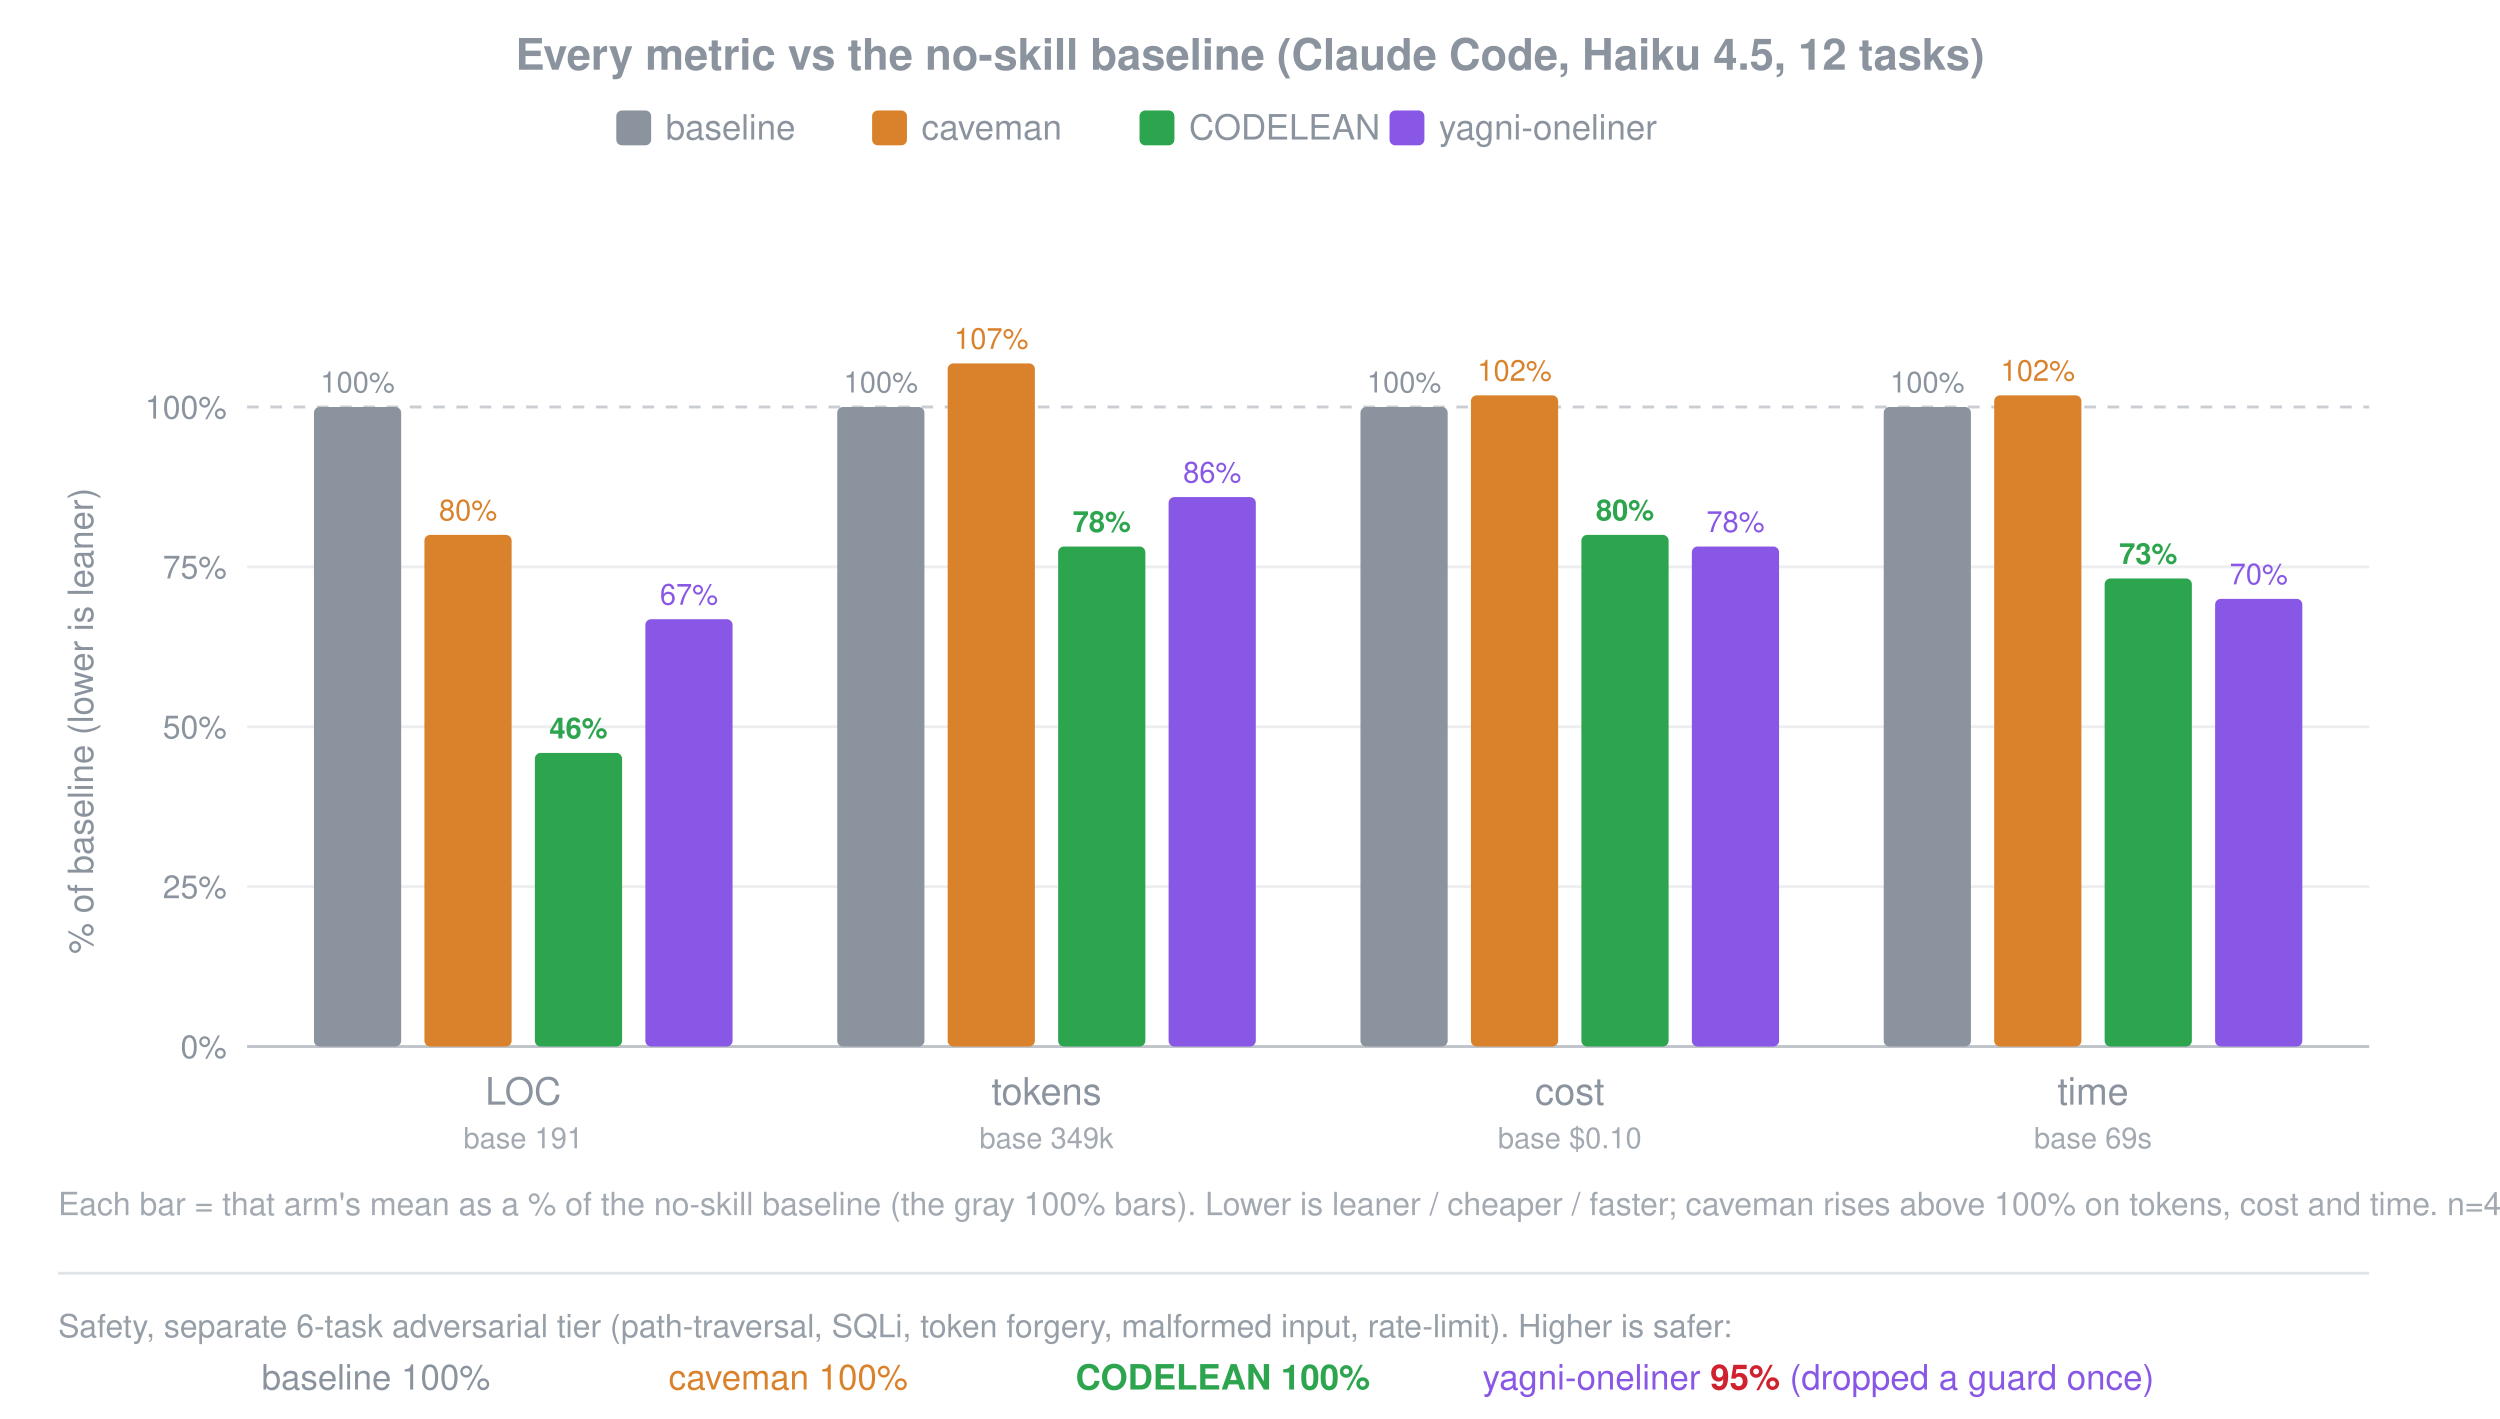
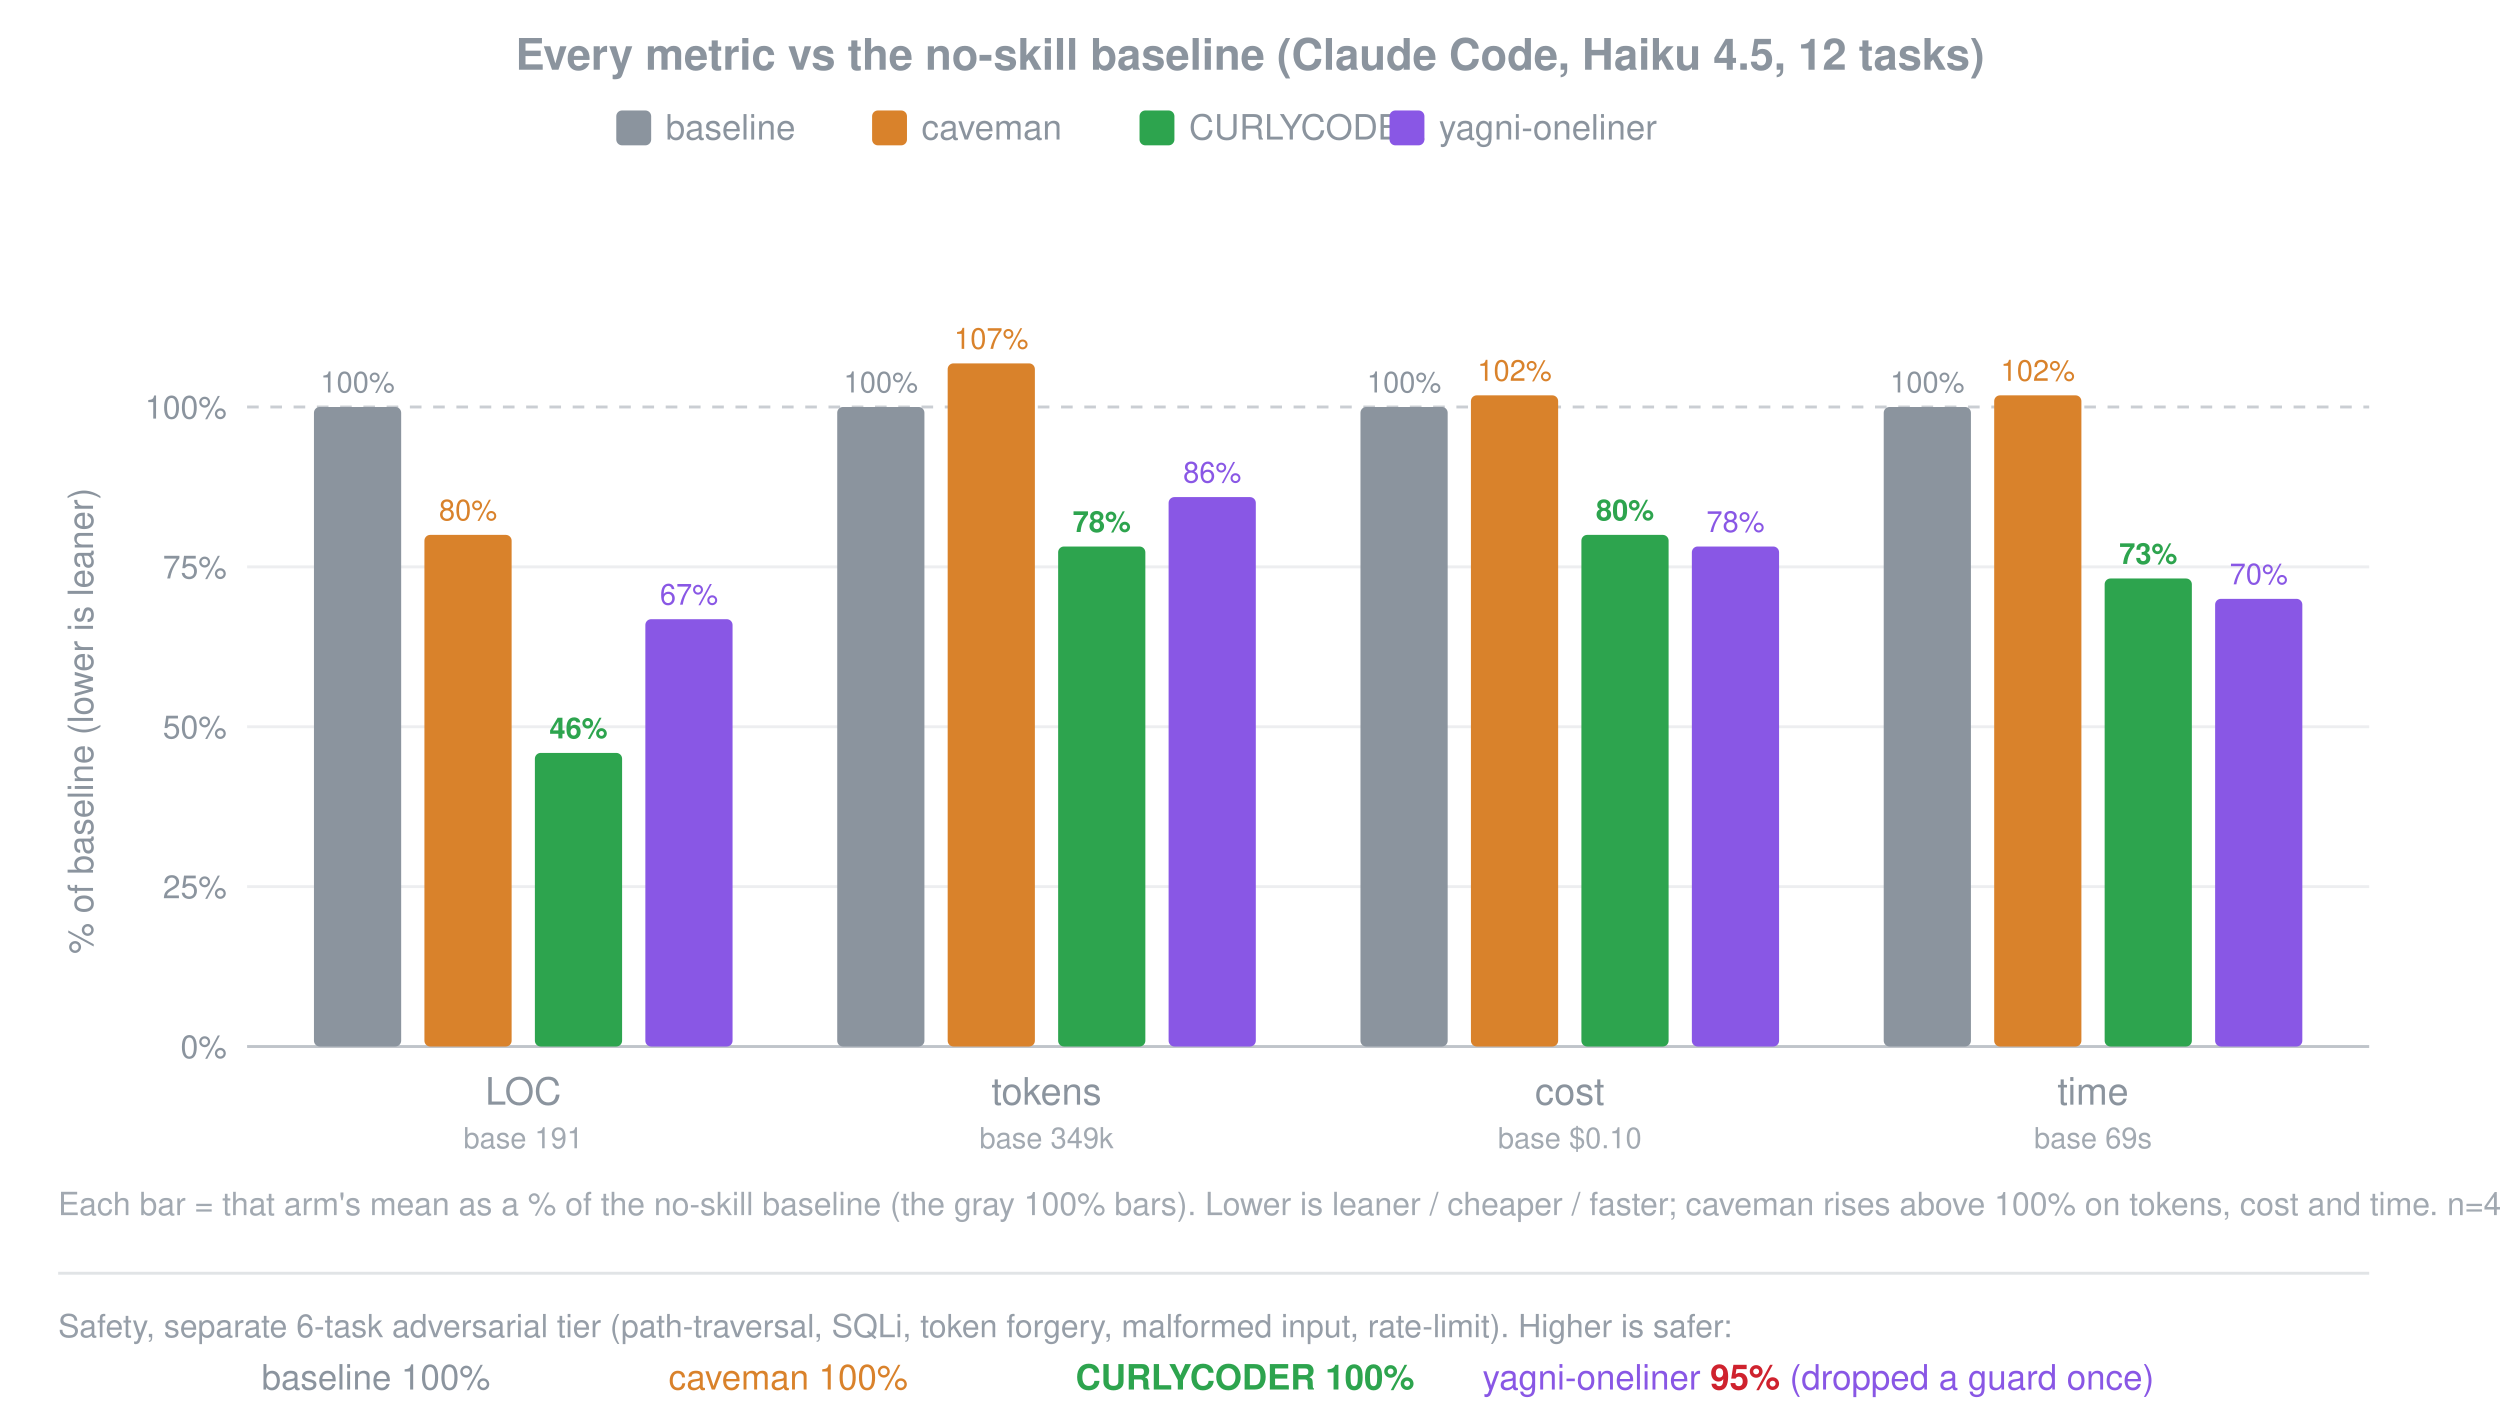
<svg xmlns="http://www.w3.org/2000/svg" viewBox="0 0 860 488" font-family="-apple-system, 'Segoe UI', Helvetica, Arial, sans-serif">
  <text x="430" y="24" font-size="15" font-weight="600" fill="#8b949e" text-anchor="middle">Every metric vs the no-skill baseline (Claude Code, Haiku 4.5, 12 tasks)</text>
  <rect x="212" y="38" width="12" height="12" rx="2" fill="#8b949e" />
  <text x="229" y="48" font-size="12" fill="#8b949e">baseline</text>
  <rect x="300" y="38" width="12" height="12" rx="2" fill="#d9822b" />
  <text x="317" y="48" font-size="12" fill="#8b949e">caveman</text>
  <rect x="392" y="38" width="12" height="12" rx="2" fill="#2da44e" />
-   <text x="409" y="48" font-size="12" fill="#8b949e">CODELEAN</text>
+   <text x="409" y="48" font-size="12" fill="#8b949e">CURLYCODER</text>
  <rect x="478" y="38" width="12" height="12" rx="2" fill="#8957e5" />
  <text x="495" y="48" font-size="12" fill="#8b949e">yagni-oneliner</text>
  <text x="32" y="248" font-size="12" fill="#8b949e" text-anchor="middle" transform="rotate(-90 32 248)">% of baseline (lower is leaner)</text>
  <line x1="85" y1="360" x2="815" y2="360" stroke="#8b949e" stroke-opacity="0.55" />
  <line x1="85" y1="305" x2="815" y2="305" stroke="#8b949e" stroke-opacity="0.16" />
  <line x1="85" y1="250" x2="815" y2="250" stroke="#8b949e" stroke-opacity="0.16" />
  <line x1="85" y1="195" x2="815" y2="195" stroke="#8b949e" stroke-opacity="0.16" />
  <line x1="85" y1="140" x2="815" y2="140" stroke="#8b949e" stroke-opacity="0.45" stroke-dasharray="4 4" />
  <text x="78" y="364" font-size="11" fill="#8b949e" text-anchor="end">0%</text>
  <text x="78" y="309" font-size="11" fill="#8b949e" text-anchor="end">25%</text>
  <text x="78" y="254" font-size="11" fill="#8b949e" text-anchor="end">50%</text>
  <text x="78" y="199" font-size="11" fill="#8b949e" text-anchor="end">75%</text>
  <text x="78" y="144" font-size="11" fill="#8b949e" text-anchor="end">100%</text>
  <rect x="108" y="140" width="30" height="220" rx="2" fill="#8b949e" />
  <text x="123" y="135" font-size="10" fill="#8b949e" text-anchor="middle">100%</text>
  <rect x="146" y="184" width="30" height="176" rx="2" fill="#d9822b" />
  <text x="161" y="179" font-size="10" fill="#d9822b" text-anchor="middle">80%</text>
  <rect x="184" y="259" width="30" height="101" rx="2" fill="#2da44e" />
  <text x="199" y="254" font-size="10" font-weight="600" fill="#2da44e" text-anchor="middle">46%</text>
  <rect x="222" y="213" width="30" height="147" rx="2" fill="#8957e5" />
  <text x="237" y="208" font-size="10" fill="#8957e5" text-anchor="middle">67%</text>
  <text x="180" y="380" font-size="13" fill="#8b949e" text-anchor="middle">LOC</text>
  <text x="180" y="395" font-size="10" fill="#8b949e" opacity="0.8" text-anchor="middle">base 191</text>
  <rect x="288" y="140" width="30" height="220" rx="2" fill="#8b949e" />
  <text x="303" y="135" font-size="10" fill="#8b949e" text-anchor="middle">100%</text>
  <rect x="326" y="125" width="30" height="235" rx="2" fill="#d9822b" />
  <text x="341" y="120" font-size="10" fill="#d9822b" text-anchor="middle">107%</text>
  <rect x="364" y="188" width="30" height="172" rx="2" fill="#2da44e" />
  <text x="379" y="183" font-size="10" font-weight="600" fill="#2da44e" text-anchor="middle">78%</text>
  <rect x="402" y="171" width="30" height="189" rx="2" fill="#8957e5" />
  <text x="417" y="166" font-size="10" fill="#8957e5" text-anchor="middle">86%</text>
  <text x="360" y="380" font-size="13" fill="#8b949e" text-anchor="middle">tokens</text>
  <text x="360" y="395" font-size="10" fill="#8b949e" opacity="0.8" text-anchor="middle">base 349k</text>
  <rect x="468" y="140" width="30" height="220" rx="2" fill="#8b949e" />
  <text x="483" y="135" font-size="10" fill="#8b949e" text-anchor="middle">100%</text>
  <rect x="506" y="136" width="30" height="224" rx="2" fill="#d9822b" />
  <text x="521" y="131" font-size="10" fill="#d9822b" text-anchor="middle">102%</text>
  <rect x="544" y="184" width="30" height="176" rx="2" fill="#2da44e" />
  <text x="559" y="179" font-size="10" font-weight="600" fill="#2da44e" text-anchor="middle">80%</text>
  <rect x="582" y="188" width="30" height="172" rx="2" fill="#8957e5" />
  <text x="597" y="183" font-size="10" fill="#8957e5" text-anchor="middle">78%</text>
  <text x="540" y="380" font-size="13" fill="#8b949e" text-anchor="middle">cost</text>
  <text x="540" y="395" font-size="10" fill="#8b949e" opacity="0.8" text-anchor="middle">base $0.10</text>
  <rect x="648" y="140" width="30" height="220" rx="2" fill="#8b949e" />
  <text x="663" y="135" font-size="10" fill="#8b949e" text-anchor="middle">100%</text>
  <rect x="686" y="136" width="30" height="224" rx="2" fill="#d9822b" />
  <text x="701" y="131" font-size="10" fill="#d9822b" text-anchor="middle">102%</text>
  <rect x="724" y="199" width="30" height="161" rx="2" fill="#2da44e" />
  <text x="739" y="194" font-size="10" font-weight="600" fill="#2da44e" text-anchor="middle">73%</text>
  <rect x="762" y="206" width="30" height="154" rx="2" fill="#8957e5" />
  <text x="777" y="201" font-size="10" fill="#8957e5" text-anchor="middle">70%</text>
  <text x="720" y="380" font-size="13" fill="#8b949e" text-anchor="middle">time</text>
  <text x="720" y="395" font-size="10" fill="#8b949e" opacity="0.8" text-anchor="middle">base 69s</text>
  <text x="20" y="418" font-size="11" fill="#8b949e" opacity="0.8">Each bar = that arm's mean as a % of the no-skill baseline (the gray 100% bars). Lower is leaner / cheaper / faster; caveman rises above 100% on tokens, cost and time. n=4.</text>
  <line x1="20" y1="438" x2="815" y2="438" stroke="#8b949e" stroke-opacity="0.25" />
  <text x="20" y="460" font-size="11" fill="#8b949e" opacity="0.9">Safety, separate 6-task adversarial tier (path-traversal, SQLi, token forgery, malformed input, rate-limit). Higher is safer:</text>
  <text x="90" y="478" font-size="12" fill="#8b949e">baseline 100%</text>
  <text x="230" y="478" font-size="12" fill="#d9822b">caveman 100%</text>
-   <text x="370" y="478" font-size="12" font-weight="600" fill="#2da44e">CODELEAN 100%</text>
+   <text x="370" y="478" font-size="12" font-weight="600" fill="#2da44e">CURLYCODER 100%</text>
  <text x="510" y="478" font-size="12" fill="#8957e5">yagni-oneliner <tspan fill="#cf222e" font-weight="600">95%</tspan> (dropped a guard once)</text>
</svg>
